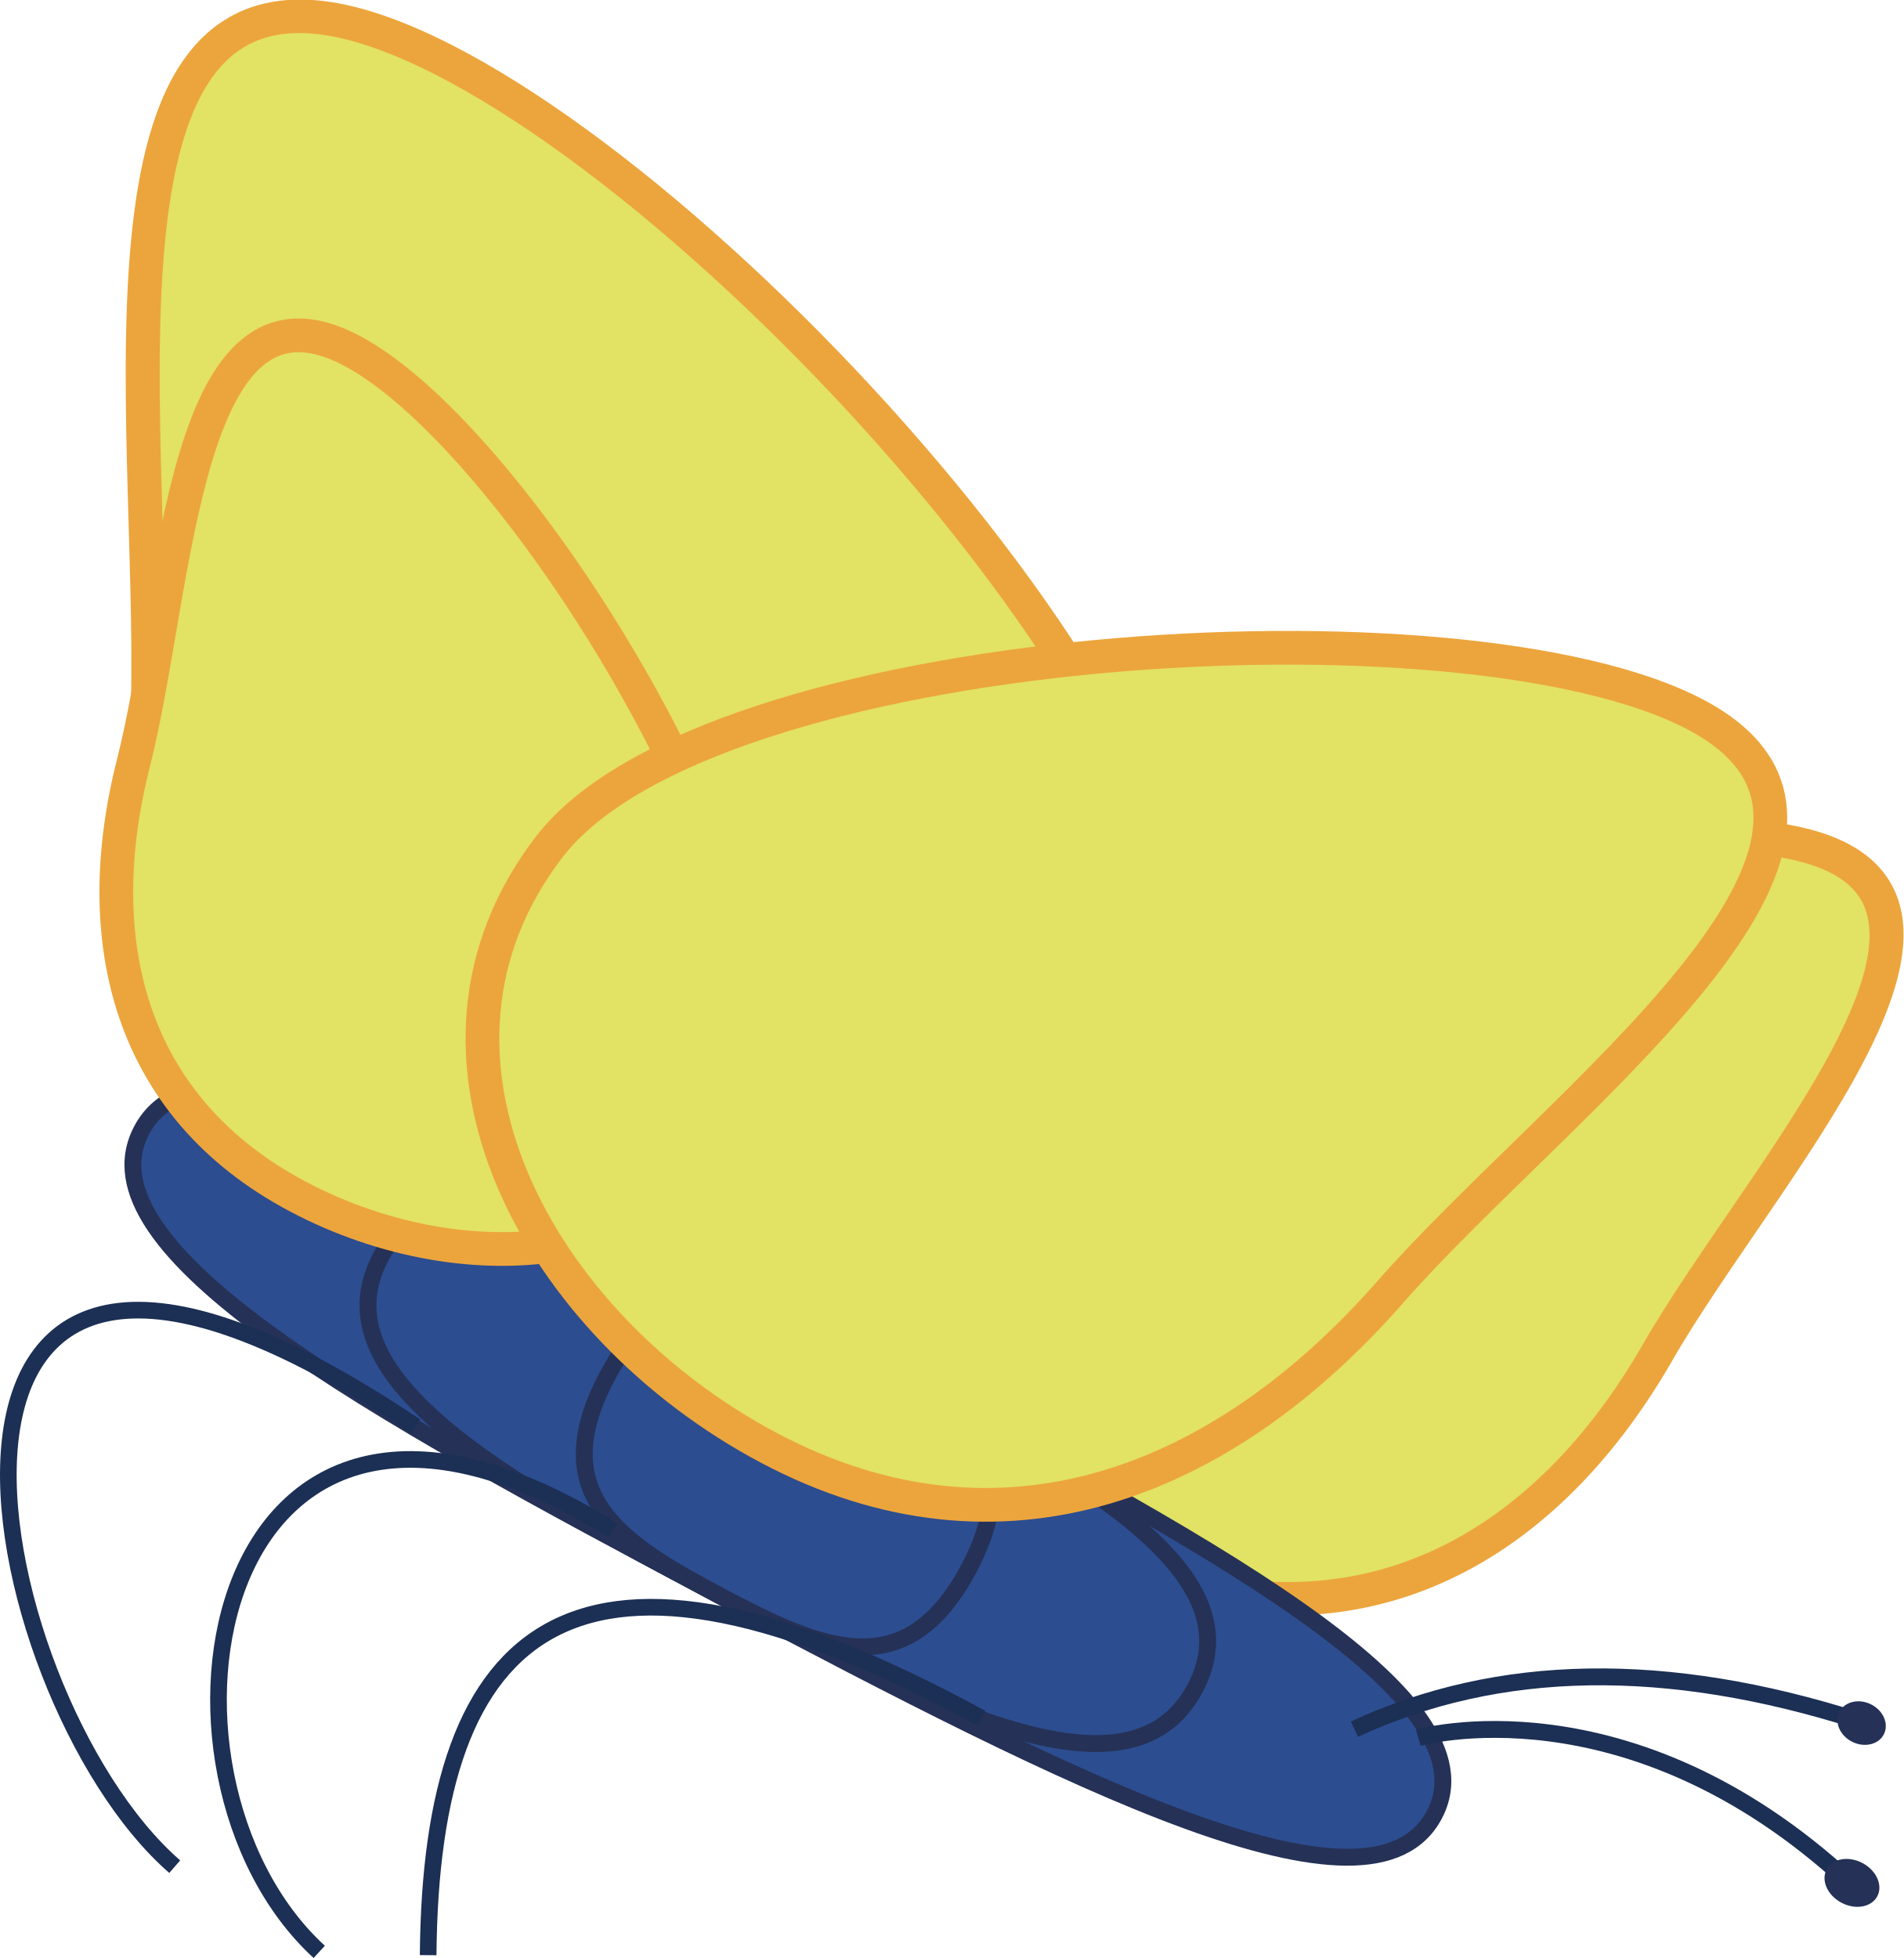
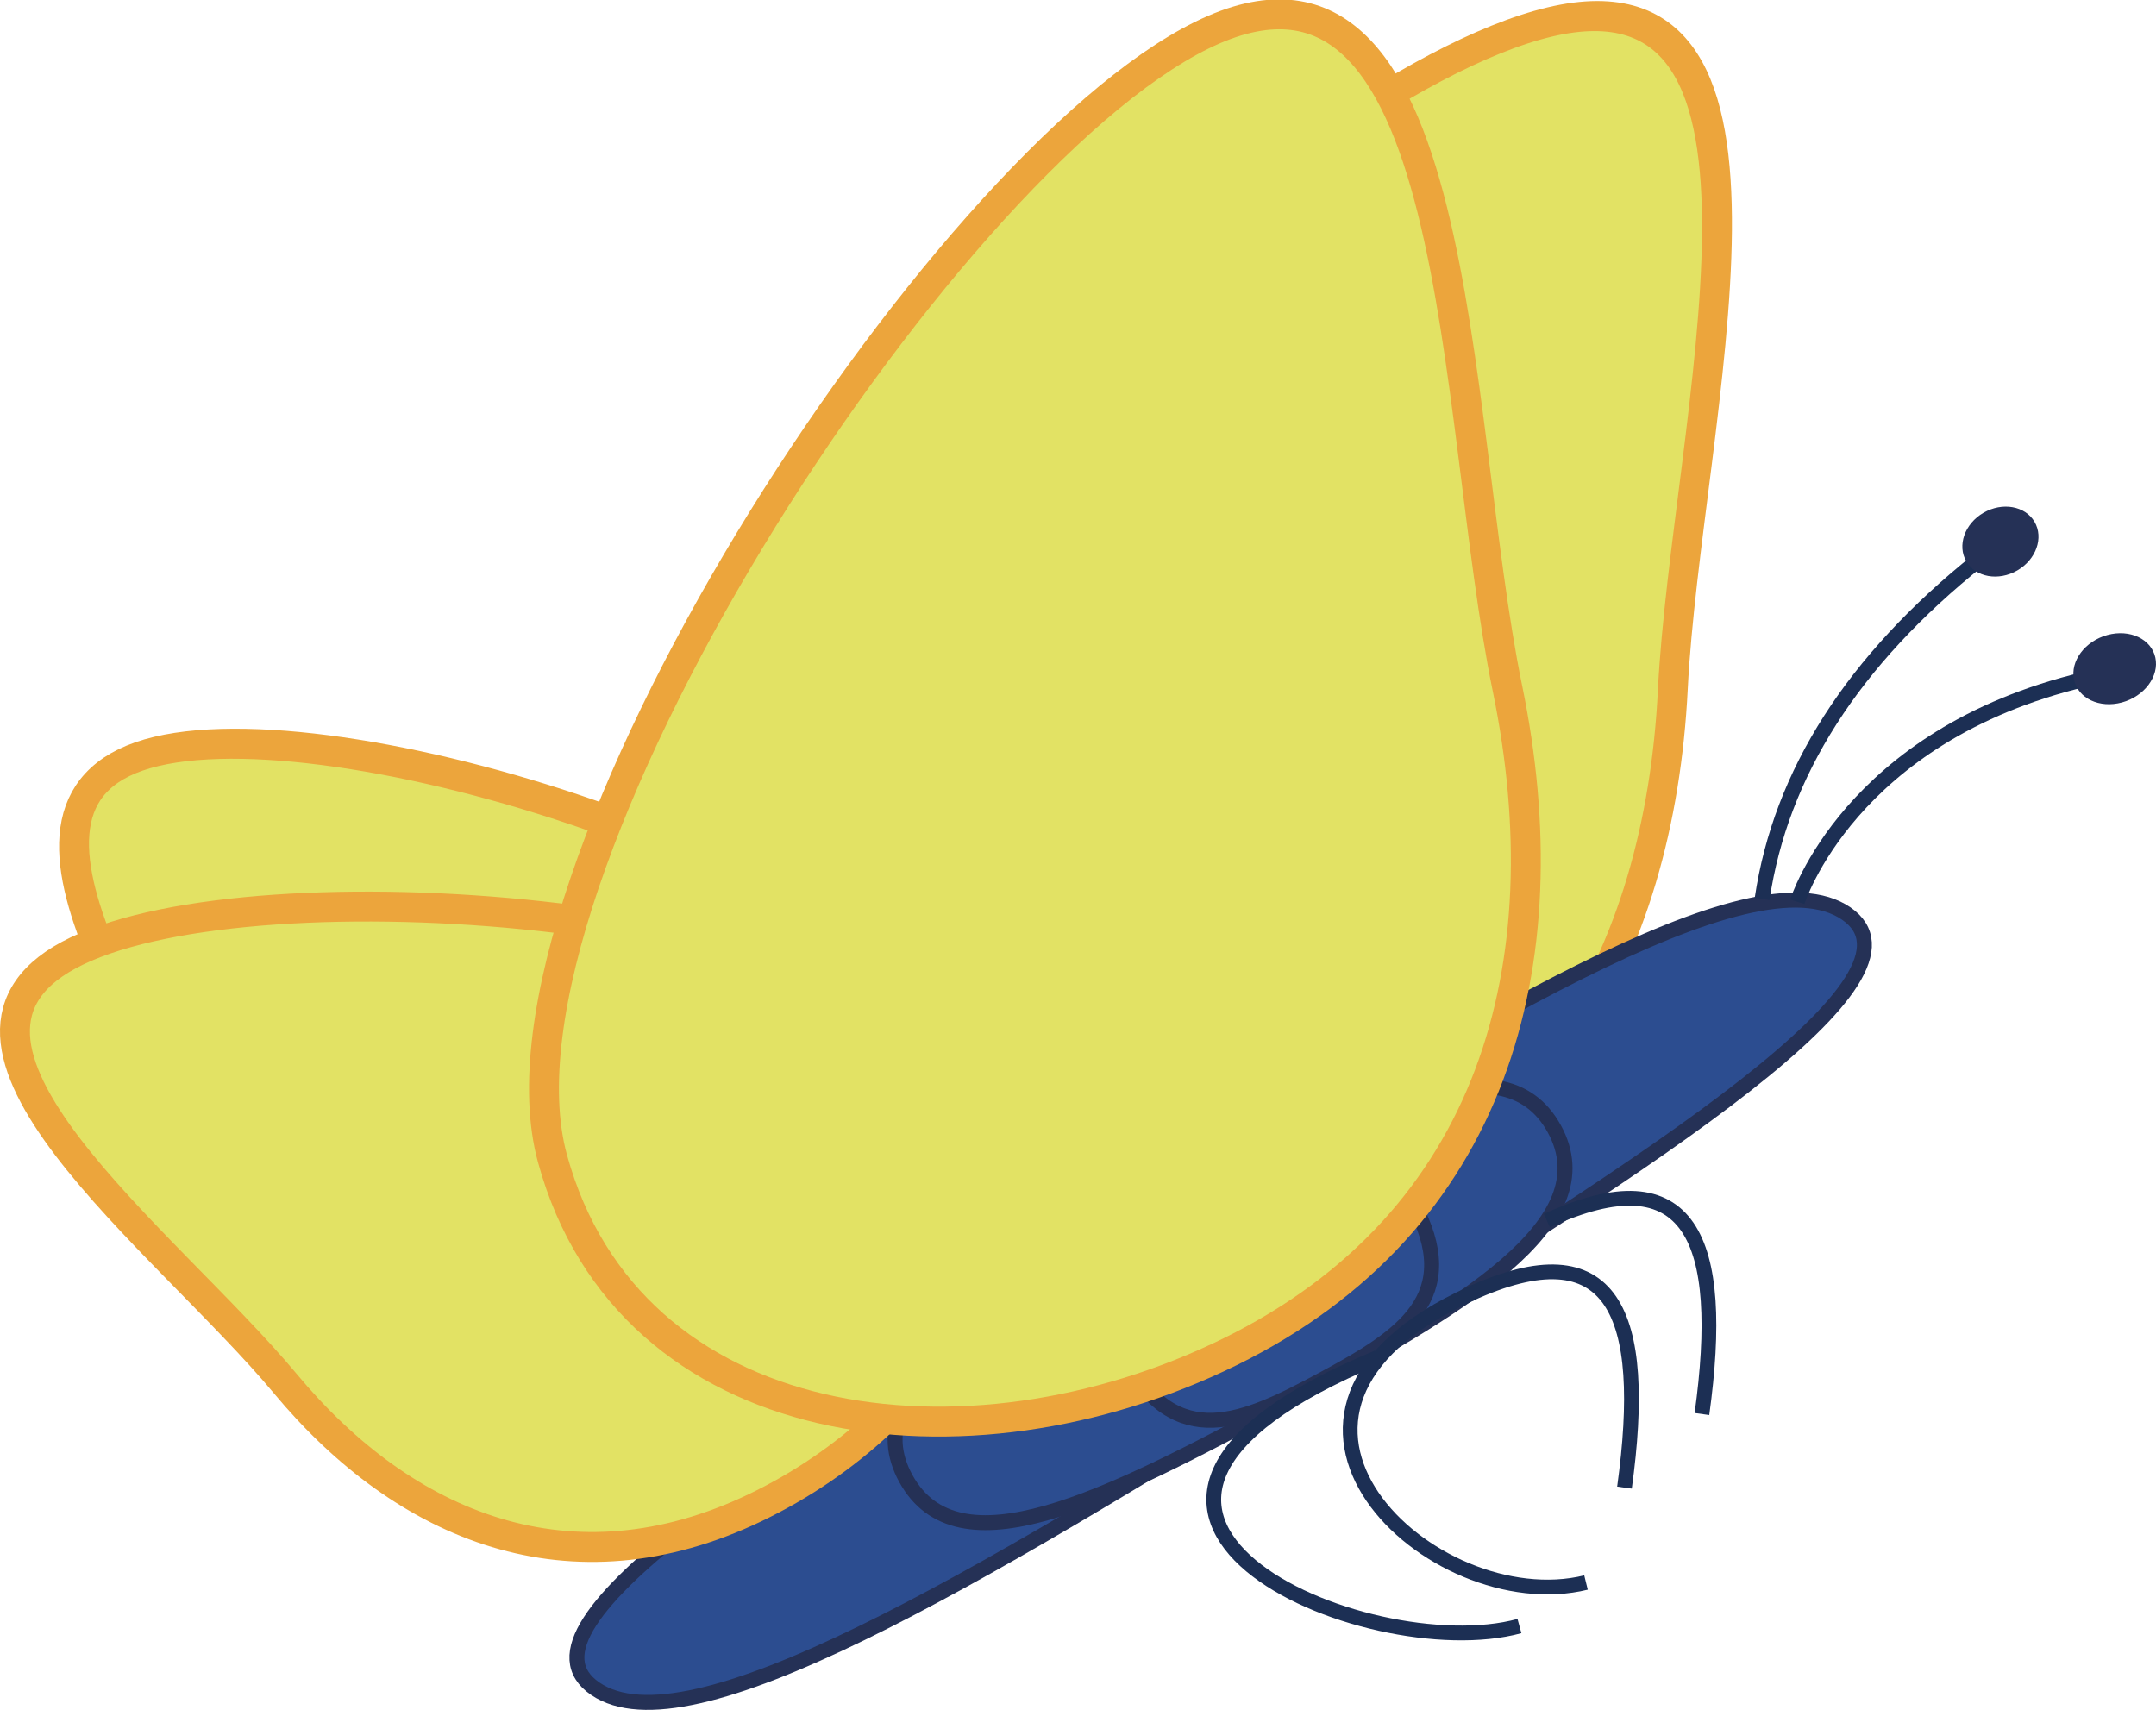
- <svg xmlns="http://www.w3.org/2000/svg" id="eFnj7eCV8wJ1" viewBox="0 0 480.56 494.306" shape-rendering="geometricPrecision" text-rendering="geometricPrecision" version="1.1" width="480.56" height="494.306">
+ <svg xmlns="http://www.w3.org/2000/svg" id="eFnj7eCV8wJ1" viewBox="0 0 613.628 486.713" shape-rendering="geometricPrecision" text-rendering="geometricPrecision" version="1.1" width="613.628" height="486.713">
  <defs id="defs112662" />
-   <g id="g2605" transform="matrix(-0.3175202,1.086481,-1.096819,-0.2905096,518.3566,114.7147)" style="stroke-width:0.883">
-     <path id="eFnj7eCV8wJ5" d="m 98.521,28.486 c 0,-48.534 73.273,-10.816 117.831,0 44.558,10.816 77.233,39.344 77.233,87.878 0,48.534 -30.695,95.99 -77.233,87.878 C 169.814,196.131 98.521,77.02 98.521,28.486 Z" fill="#e2e264" stroke="#eca53c" stroke-width="7.513" stroke-miterlimit="1" />
-     <path id="eFnj7eCV8wJ6" d="m 4.257,389.823 c 0,66.33 102.582,14.782 164.963,0 62.381,-14.782 108.127,-53.771 108.127,-120.1 0,-66.33 -42.974,-131.187 -108.127,-120.1 C 104.066,160.709 4.257,323.494 4.257,389.823 Z" fill="#e2e264" stroke="#eca53c" stroke-width="7.513" stroke-miterlimit="1" />
+   <g id="g2605" transform="matrix(-0.4375956,1.133871,-1.092715,-0.3372475,527.581,123.2938)" style="stroke-width:0.849">
+     <path id="eFnj7eCV8wJ5" d="m 188.889,366.454 c 24.09,41.56 68.113,-30.114 100.9,-63.321 32.787,-33.206 46.607,-75.195 22.517,-116.755 -24.09,-41.56 -73.93,-65.702 -109.754,-33.747 -35.825,31.955 -37.752,172.263 -13.663,213.823 z" fill="#e2e264" stroke="#eca53c" stroke-width="7.23" stroke-miterlimit="1" />
+     <path id="eFnj7eCV8wJ6" d="M -71.181,107.693 C -104.104,50.895 9.324,39.91 70.078,19.045 130.833,-1.82 189.358,6.983 222.281,63.782 255.203,120.581 250.597,199.212 189.302,224.731 128.008,250.25 -38.258,164.492 -71.181,107.693 Z" fill="#e2e264" stroke="#eca53c" stroke-width="7.23" stroke-miterlimit="1" />
  </g>
-   <path id="eFnj7eCV8wJ2" d="m 181.574,402.763 c 90.11,47.727 164.616,85.402 180.512,55.389 C 377.982,428.139 304.216,389.068 214.106,341.341 123.995,293.614 51.663,255.303 35.767,285.316 19.87,315.329 91.463,355.036 181.574,402.763 Z" fill="#2c4d90" stroke="#253156" stroke-width="4.257" stroke-miterlimit="1" style="stroke-width:4.257;stroke-miterlimit:1;stroke-dasharray:none" />
-   <path id="eFnj7eCV8wJ3" d="m 181.839,402.903 c 56.77,30.068 103.981,53.287 119.878,23.274 15.896,-30.013 -30.576,-54.627 -87.346,-84.696 -56.77,-30.068 -102.339,-54.204 -118.235,-24.191 -15.896,30.013 28.933,55.545 85.703,85.613 z" fill="#2c4d90" stroke="#253156" stroke-width="4.257" stroke-miterlimit="1" />
-   <path id="eFnj7eCV8wJ4" d="m 182.09,403.036 c 25.231,13.364 46.625,22.907 62.521,-7.106 15.896,-30.013 -4.758,-40.953 -29.989,-54.316 -25.231,-13.364 -45.484,-24.091 -61.38,5.922 -15.896,30.013 3.617,42.136 28.848,55.5 z" fill="#2c4d90" stroke="#253156" stroke-width="4.257" stroke-miterlimit="1" />
-   <path id="eFnj7eCV8wJ9" d="m 341.922,436.535 q 54.541,-25.309 127.309,-2.11" fill="none" stroke="#1c2f54" stroke-width="4.257" stroke-miterlimit="1" />
-   <path id="eFnj7eCV8wJ10" d="m 358.05,438.693 c 0,0 52.949,-15.243 108.859,36.546" fill="none" stroke="#1c2f54" stroke-width="4.257" stroke-miterlimit="1" />
-   <ellipse id="eFnj7eCV8wJ11" rx="5.29" ry="6.284" fill="#253156" stroke="none" stroke-width="0" cx="182.884" cy="-613.716" transform="rotate(116.1936)" />
-   <ellipse id="eFnj7eCV8wJ12" rx="5.668" ry="7.239" fill="#253156" stroke="none" stroke-width="0" cx="-201.231" cy="-635.635" transform="matrix(0.4680545,-0.8836996,-0.8836996,-0.4680545,0,0)" />
-   <g id="g2601" transform="rotate(-62.08719,345.0771,422.1841)">
-     <path id="eFnj7eCV8wJ7" d="m 519.939,39.572 c 0,-48.534 -73.273,-10.816 -117.831,0 -44.558,10.816 -77.233,39.344 -77.233,87.878 0,48.534 30.695,95.99 77.233,87.878 46.538,-8.112 117.831,-127.223 117.831,-175.757 z" fill="#e2e264" stroke="#eca53c" stroke-width="8.513" stroke-miterlimit="1" />
-     <path id="eFnj7eCV8wJ8" d="m 597.568,382.433 c 0,66.33 -102.582,14.782 -164.963,0 -62.381,-14.782 -108.127,-53.771 -108.127,-120.1 0,-66.33 42.974,-131.187 108.127,-120.1 65.153,11.086 164.963,173.871 164.963,240.201 z" fill="#e2e264" stroke="#eca53c" stroke-width="8.513" stroke-miterlimit="1" />
+   <path id="eFnj7eCV8wJ2" d="m 374.48,389.877 c 98.315,-60.933 177.56,-111.661 150.961,-129.869 -26.599,-18.208 -107.082,31.673 -205.397,92.606 -98.315,60.933 -177.233,109.845 -150.634,128.053 26.599,18.208 106.755,-29.856 205.07,-90.789 z" fill="#2c4d90" stroke="#253156" stroke-width="4.257" stroke-miterlimit="1" style="stroke-width:4.257;stroke-miterlimit:1;stroke-dasharray:none" />
+   <path id="eFnj7eCV8wJ3" d="m 365.189,399.517 c 50.961,-27.491 91.99,-51.25 77.177,-78.219 -14.813,-26.97 -56.53,-4.465 -107.491,23.025 -50.961,27.491 -91.868,49.558 -77.055,76.527 14.813,26.97 56.408,6.157 107.37,-21.334 z" fill="#2c4d90" stroke="#253156" stroke-width="4.257" stroke-miterlimit="1" />
+   <path id="eFnj7eCV8wJ4" d="m 376.35,392.666 c 22.649,-12.218 40.502,-23.474 25.689,-50.444 -14.813,-26.97 -33.354,-16.968 -56.003,-4.75 -22.649,12.218 -40.83,22.026 -26.018,48.995 14.813,26.97 33.682,18.416 56.332,6.198 z" fill="#2c4d90" stroke="#253156" stroke-width="4.257" stroke-miterlimit="1" />
+   <g id="g10075" transform="translate(31.40111,-14.55267)">
+     <path id="eFnj7eCV8wJ9" d="m 470.121,270.437 q 7.948,-53.588 61.661,-96.519" fill="none" stroke="#1c2f54" stroke-width="4.257" stroke-miterlimit="1" />
+     <ellipse id="eFnj7eCV8wJ11" rx="9.513" ry="11.222" fill="#253156" stroke="none" stroke-width="0" cx="416.034" cy="-378.56" transform="matrix(0.5061469,0.8624473,-0.8647799,0.5021511,0,0)" />
  </g>
-   <path style="fill:none;stroke:#1c2f54;stroke-width:4.2;stroke-linecap:butt;stroke-linejoin:miter;stroke-miterlimit:4;stroke-dasharray:none;stroke-opacity:1" d="M 247.793,433.786 C 144.887,377.721 108.768,409.865 108.086,493.589" id="path2656" />
-   <path style="fill:none;stroke:#1c2f54;stroke-width:4.2;stroke-linecap:butt;stroke-linejoin:miter;stroke-miterlimit:4;stroke-dasharray:none;stroke-opacity:1" d="M 154.798,386.373 C 52.026,322.136 31.493,447.732 80.593,492.758" id="path4492" />
-   <path style="fill:none;stroke:#1c2f54;stroke-width:4.2;stroke-linecap:butt;stroke-linejoin:miter;stroke-miterlimit:4;stroke-dasharray:none;stroke-opacity:1" d="M 104.932,360.106 C -36.678,265.028 -6.169,427.543 44.111,471.247" id="path4494" />
+   <g id="g10079" transform="translate(17.31155,-8.033617)">
+     <path id="eFnj7eCV8wJ10" d="m 494.229,264.716 c 0,0 14.775,-47.347 81.745,-63.302" fill="none" stroke="#1c2f54" stroke-width="4.257" stroke-miterlimit="1" />
+     <ellipse id="eFnj7eCV8wJ12" rx="9.82" ry="11.997" fill="#253156" stroke="none" stroke-width="0" cx="-345.704" cy="-530.142" transform="matrix(-0.2114574,-0.9773872,-0.9647524,0.2631591,0,0)" />
+   </g>
+   <path id="eFnj7eCV8wJ7" d="m 21.915,270.667 c -52.392,25.067 25.187,82.17 59.278,123.155 34.092,40.985 81.326,60.403 133.718,35.336 52.392,-25.067 88.178,-81.659 56.009,-126.111 C 238.751,258.597 74.306,245.601 21.915,270.667 Z" fill="#e2e264" stroke="#eca53c" stroke-width="8.513" stroke-miterlimit="1" />
+   <path id="eFnj7eCV8wJ8" d="m 342.048,10.021 c 75.058,-36.944 70.825,107.392 86.996,185.938 16.171,78.546 -3.824,151.825 -78.882,188.769 -75.058,36.944 -171.113,24.631 -192.927,-54.982 C 135.42,250.134 266.99,46.965 342.048,10.021 Z" fill="#e2e264" stroke="#eca53c" stroke-width="8.513" stroke-miterlimit="1" />
+   <path style="fill:none;stroke:#1c2f54;stroke-width:4.2;stroke-linecap:butt;stroke-linejoin:miter;stroke-miterlimit:4;stroke-dasharray:none;stroke-opacity:1" d="m 440.258,347.447 c 41.009,-18.803 51.005,5.316 44.139,55.04" id="path2656" />
+   <path style="fill:none;stroke:#1c2f54;stroke-width:4.2;stroke-linecap:butt;stroke-linejoin:miter;stroke-miterlimit:4;stroke-dasharray:none;stroke-opacity:1" d="m 418.717,368.199 c -74.652,33.847 -11.112,92.991 32.679,82.246" id="path4492" />
+   <path style="fill:none;stroke:#1c2f54;stroke-width:4.2;stroke-linecap:butt;stroke-linejoin:miter;stroke-miterlimit:4;stroke-dasharray:none;stroke-opacity:1" d="m 392.099,386.366 c -106.584,44.153 -3.126,88.385 40.355,76.472" id="path4494" />
+   <path style="fill:none;stroke:#1c2f54;stroke-width:4.2;stroke-linecap:butt;stroke-linejoin:miter;stroke-miterlimit:4;stroke-dasharray:none;stroke-opacity:1" d="m 418.208,368.39 c 41.009,-18.803 51.005,5.316 44.139,55.04" id="path10081" />
</svg>
